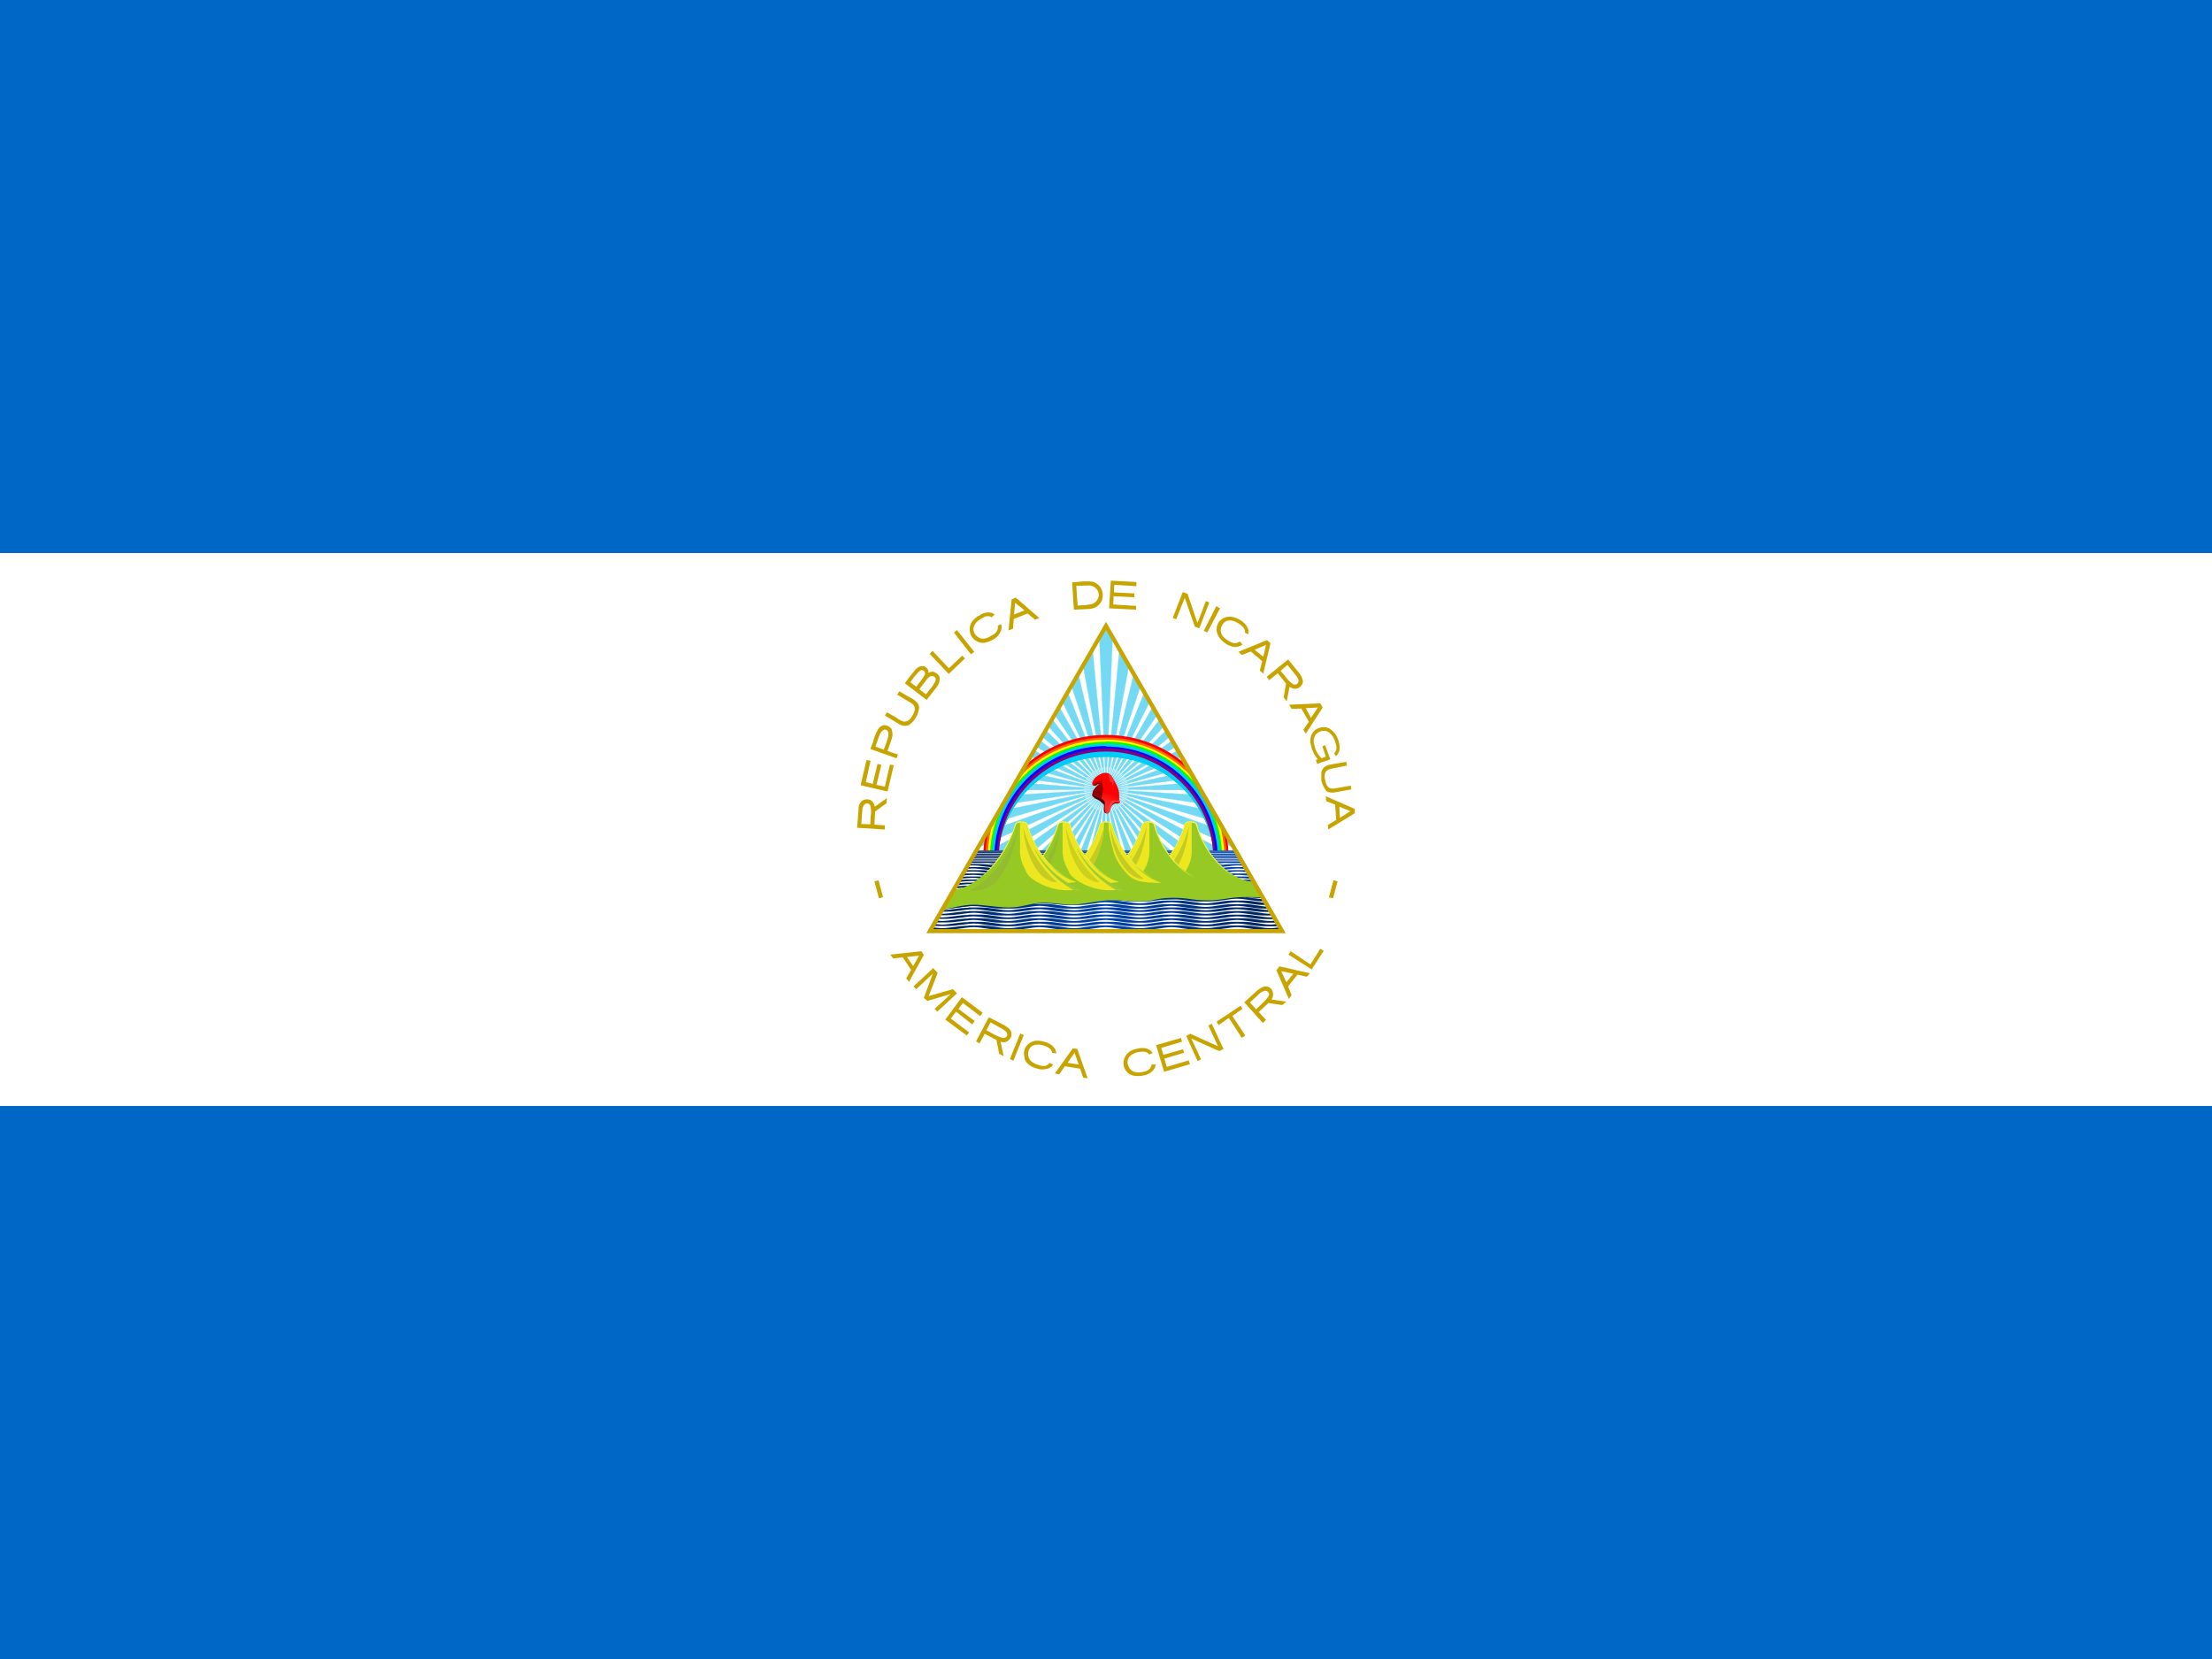
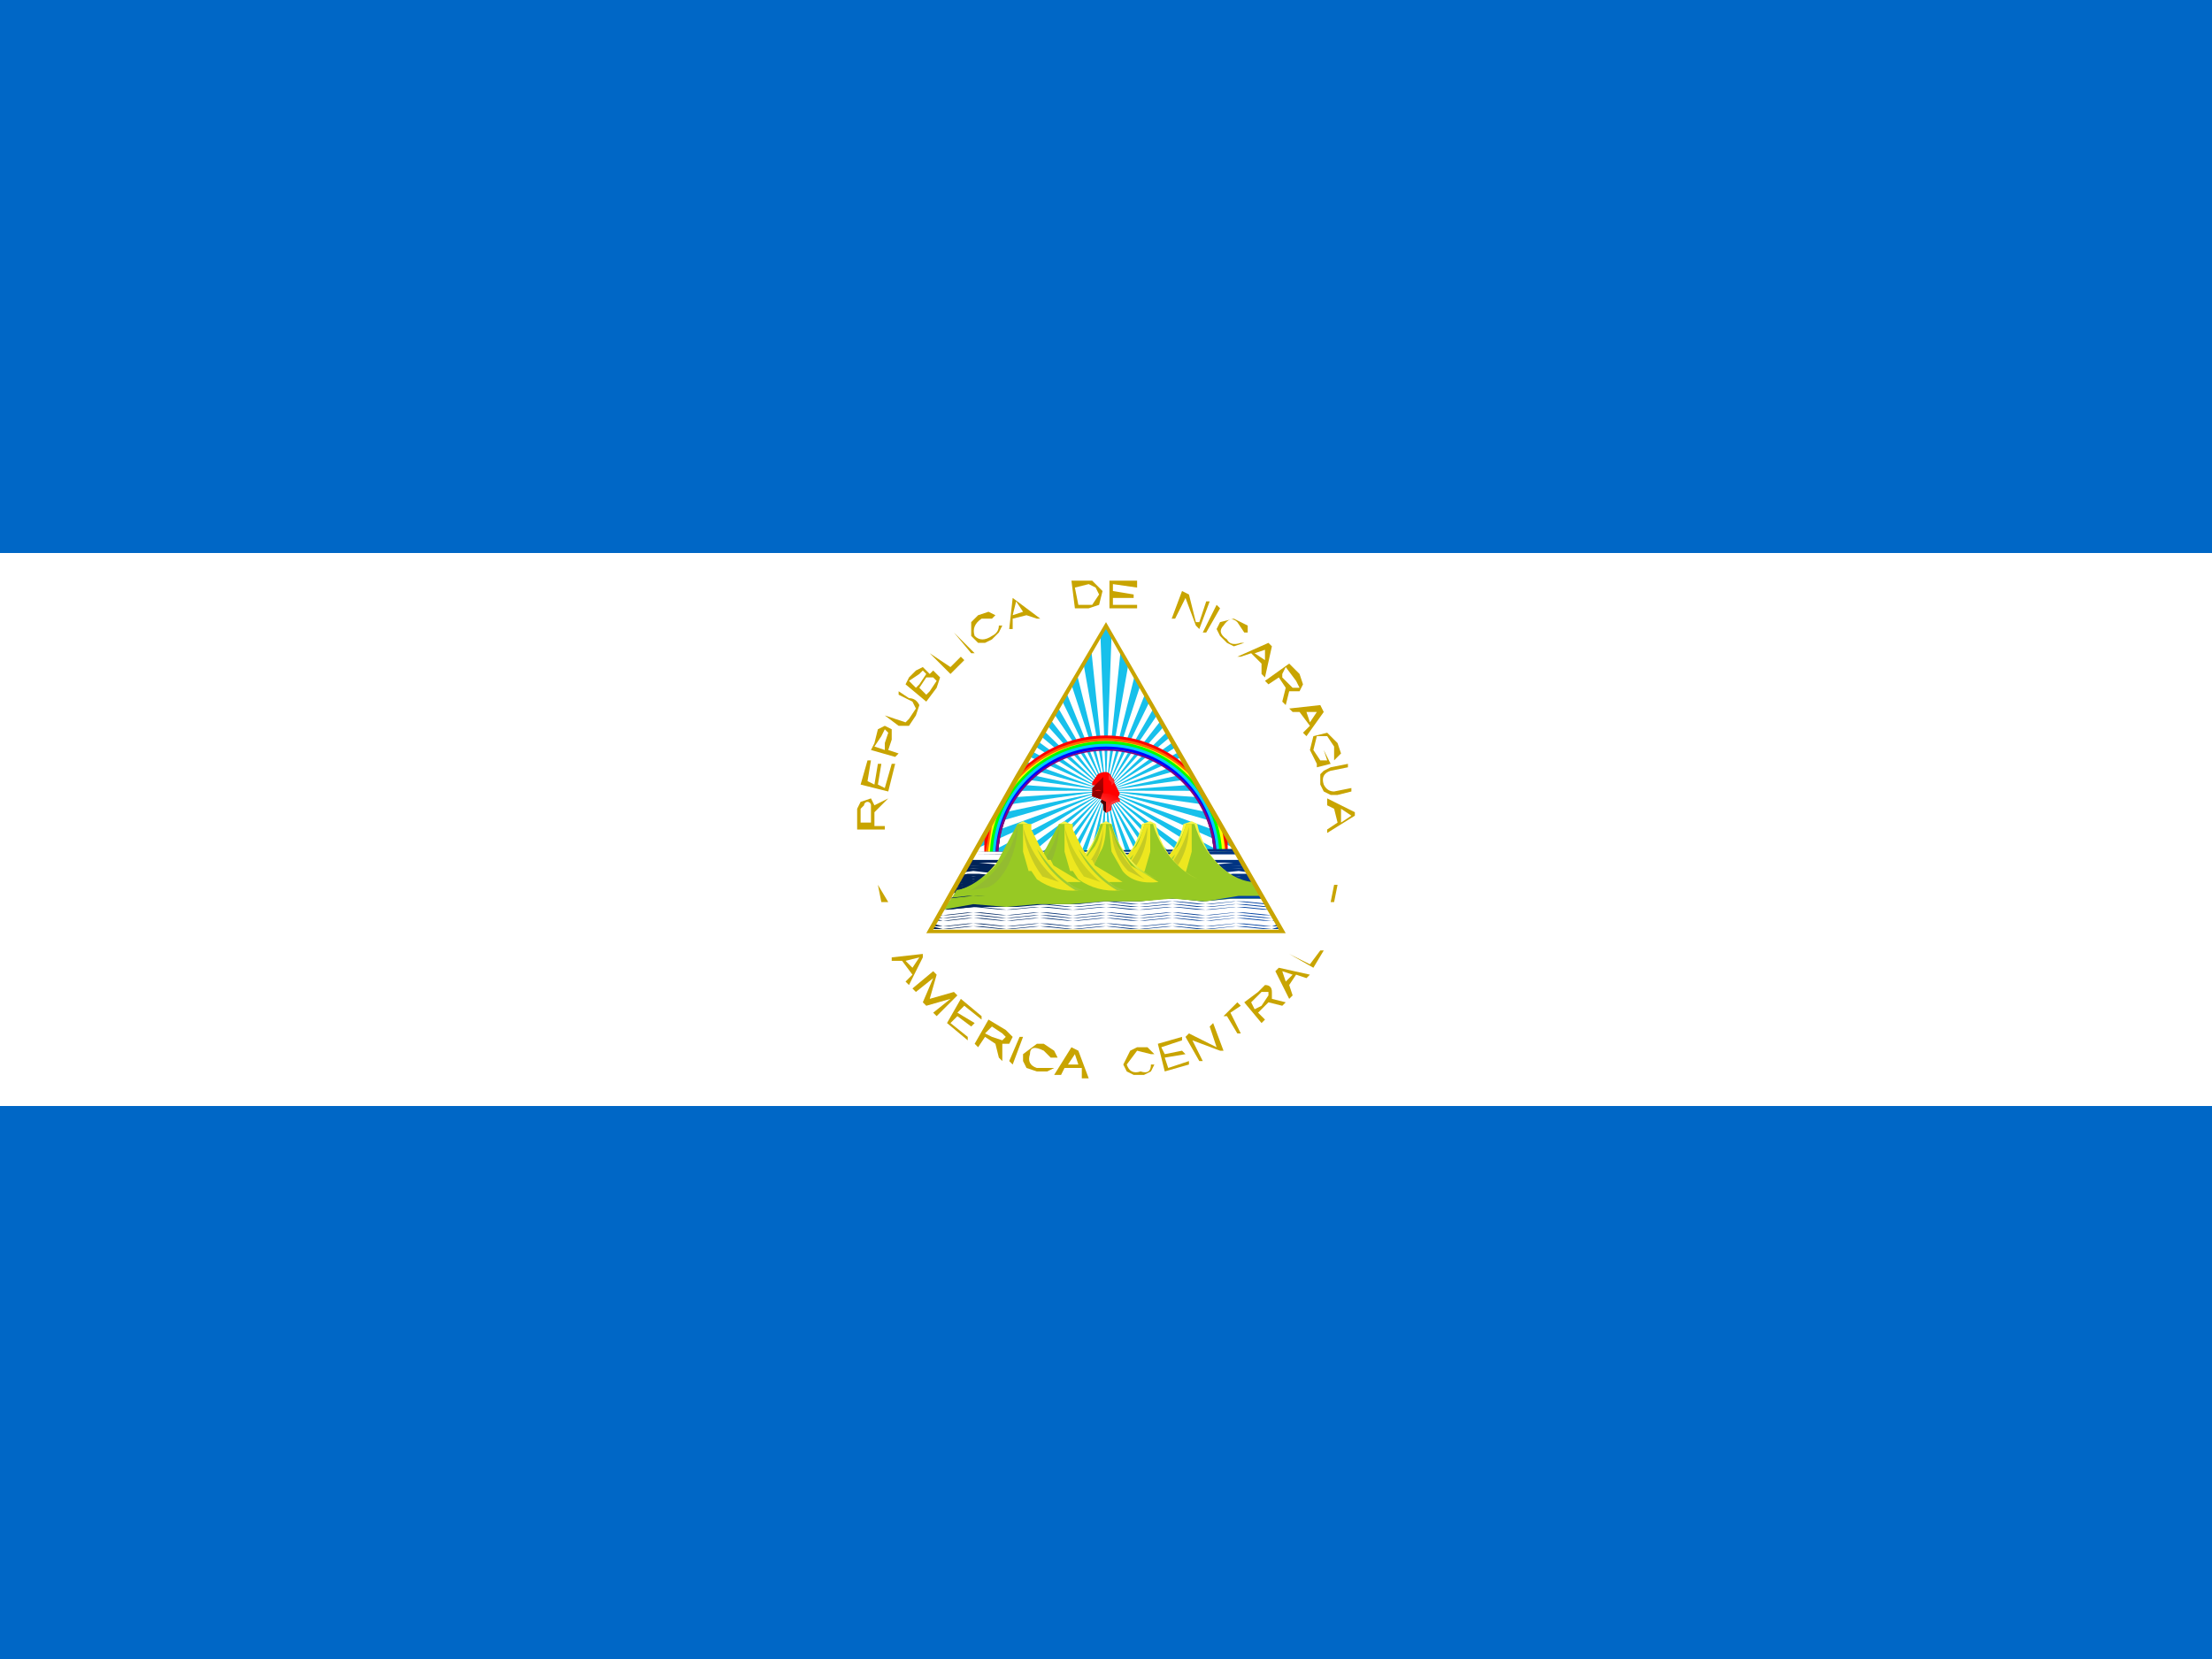
- <svg xmlns="http://www.w3.org/2000/svg" xmlns:xlink="http://www.w3.org/1999/xlink" id="flag-icons-ni" viewBox="0 0 640 480">
+ <svg xmlns="http://www.w3.org/2000/svg" xmlns:xlink="http://www.w3.org/1999/xlink" viewBox="0 0 640 480">
  <defs>
-     <linearGradient id="ni-f" x1="498.7" x2="500.6" y1="289.1" y2="283.4" gradientUnits="userSpaceOnUse">
+     <linearGradient id="f" x1="499" x2="501" y1="289" y2="283" gradientUnits="userSpaceOnUse">
      <stop offset="0" stop-color="#510000" />
-       <stop offset=".3" stop-color="#8a0000" />
+       <stop offset="0" stop-color="#8a0000" />
      <stop offset="1" stop-color="#a00" />
    </linearGradient>
-     <linearGradient id="ni-g" x1="501.4" x2="502.9" y1="291.4" y2="287.4" gradientUnits="userSpaceOnUse">
+     <linearGradient id="g" x1="501" x2="503" y1="291" y2="287" gradientUnits="userSpaceOnUse">
      <stop offset="0" stop-color="#ff2a2a" />
      <stop offset="1" stop-color="red" />
    </linearGradient>
-     <linearGradient id="ni-b" x1="484.8" x2="484.8" y1="311.7" y2="317.6" gradientUnits="userSpaceOnUse">
-       <stop offset="0" stop-color="#F5F549" />
-       <stop offset="1" stop-color="#97C924" />
+     <linearGradient id="b" x1="485" x2="485" y1="312" y2="318" gradientUnits="userSpaceOnUse">
+       <stop offset="0" stop-color="#f5f549" />
+       <stop offset="1" stop-color="#97c924" />
    </linearGradient>
-     <linearGradient id="ni-a">
+     <linearGradient id="a">
      <stop offset="0" stop-color="#025" />
-       <stop offset=".5" stop-color="#04a" />
+       <stop offset="1" stop-color="#04a" />
      <stop offset="1" stop-color="#025" />
    </linearGradient>
-     <linearGradient xlink:href="#ni-a" id="ni-h" x1="444.5" x2="634.4" y1="317.5" y2="317.5" gradientUnits="userSpaceOnUse" />
-     <linearGradient xlink:href="#ni-b" id="ni-v" x1="484.8" x2="484.8" y1="311.7" y2="317.6" gradientUnits="userSpaceOnUse" />
-     <linearGradient xlink:href="#ni-a" id="ni-o" x1="444.5" x2="634.4" y1="317.5" y2="317.5" gradientUnits="userSpaceOnUse" />
-     <linearGradient xlink:href="#ni-a" id="ni-p" x1="444.5" x2="634.4" y1="317.5" y2="317.5" gradientUnits="userSpaceOnUse" />
-     <linearGradient xlink:href="#ni-a" id="ni-q" x1="444.5" x2="634.4" y1="317.5" y2="317.5" gradientUnits="userSpaceOnUse" />
-     <linearGradient xlink:href="#ni-a" id="ni-r" x1="444.5" x2="634.4" y1="317.5" y2="317.5" gradientUnits="userSpaceOnUse" />
-     <linearGradient xlink:href="#ni-b" id="ni-u" x1="484.8" x2="484.8" y1="311.7" y2="317.6" gradientUnits="userSpaceOnUse" />
-     <linearGradient xlink:href="#ni-a" id="ni-x" x1="98.9" x2="125" y1="1440.2" y2="1440.2" gradientTransform="scale(4.45715 .22436)" gradientUnits="userSpaceOnUse" />
-     <linearGradient xlink:href="#ni-a" id="ni-j" x1="444.5" x2="634.4" y1="317.5" y2="317.5" gradientUnits="userSpaceOnUse" />
-     <linearGradient xlink:href="#ni-a" id="ni-l" x1="444.5" x2="634.4" y1="317.5" y2="317.5" gradientUnits="userSpaceOnUse" />
-     <linearGradient xlink:href="#ni-a" id="ni-m" x1="444.5" x2="634.4" y1="317.5" y2="317.5" gradientUnits="userSpaceOnUse" />
-     <linearGradient xlink:href="#ni-a" id="ni-i" x1="444.5" x2="634.4" y1="317.5" y2="317.5" gradientUnits="userSpaceOnUse" />
-     <linearGradient xlink:href="#ni-b" id="ni-s" x1="484.8" x2="484.8" y1="311.7" y2="317.6" gradientUnits="userSpaceOnUse" />
-     <linearGradient xlink:href="#ni-a" id="ni-y" x1="47.9" x2="61.7" y1="3054.2" y2="3054.2" gradientTransform="scale(9.12405 .1096)" gradientUnits="userSpaceOnUse" />
-     <clipPath id="ni-c">
-       <path d="m500 226.4-63.7 110.3h127.4z" />
+     <linearGradient xlink:href="#a" id="h" x1="445" x2="634" y1="318" y2="318" gradientUnits="userSpaceOnUse" />
+     <linearGradient xlink:href="#b" id="v" x1="485" x2="485" y1="312" y2="318" gradientUnits="userSpaceOnUse" />
+     <linearGradient xlink:href="#a" id="o" x1="445" x2="634" y1="318" y2="318" gradientUnits="userSpaceOnUse" />
+     <linearGradient xlink:href="#a" id="p" x1="445" x2="634" y1="318" y2="318" gradientUnits="userSpaceOnUse" />
+     <linearGradient xlink:href="#a" id="q" x1="445" x2="634" y1="318" y2="318" gradientUnits="userSpaceOnUse" />
+     <linearGradient xlink:href="#a" id="r" x1="445" x2="634" y1="318" y2="318" gradientUnits="userSpaceOnUse" />
+     <linearGradient xlink:href="#b" id="u" x1="485" x2="485" y1="312" y2="318" gradientUnits="userSpaceOnUse" />
+     <linearGradient xlink:href="#a" id="x" x1="99" x2="125" y1="1440" y2="1440" gradientTransform="scale(4.45715 .22436)" gradientUnits="userSpaceOnUse" />
+     <linearGradient xlink:href="#a" id="j" x1="445" x2="634" y1="318" y2="318" gradientUnits="userSpaceOnUse" />
+     <linearGradient xlink:href="#a" id="l" x1="445" x2="634" y1="318" y2="318" gradientUnits="userSpaceOnUse" />
+     <linearGradient xlink:href="#a" id="m" x1="445" x2="634" y1="318" y2="318" gradientUnits="userSpaceOnUse" />
+     <linearGradient xlink:href="#a" id="i" x1="445" x2="634" y1="318" y2="318" gradientUnits="userSpaceOnUse" />
+     <linearGradient xlink:href="#b" id="s" x1="485" x2="485" y1="312" y2="318" gradientUnits="userSpaceOnUse" />
+     <linearGradient xlink:href="#a" id="y" x1="48" x2="62" y1="3054" y2="3054" gradientTransform="scale(9.12405 .1096)" gradientUnits="userSpaceOnUse" />
+     <clipPath id="c">
+       <path d="m500 226-64 111h128z" />
    </clipPath>
  </defs>
  <path fill="#0067c6" d="M0 0h640v480H0z" />
  <path fill="#fff" d="M0 160h640v160H0z" />
-   <path fill="#c8a400" d="m248 239.5 8 .5v-1.2l-3-.2.2-3.8 3.3-2.4.1-1.5-3.5 2.5q-.2-1.4-1.4-2-1.2-.4-2.3.3-1.1 1-1 2.5zm1.2-1.1.3-4q0-1 .8-1.8a1 1 0 0 1 1.5.5q.4 1.5.1 3.2l-.1 2.2zm-.2-11.2 7.8 1.8 1.8-7.6-1.1-.2-1.5 6.4-2.4-.5 1.4-5.8-1.1-.3-1.4 5.8-2-.5 1.4-6.2-1.2-.2zm2.8-10.5 7.6 2.7.4-1.1-3-1 1.2-3.5q.5-1.5-.1-3a3 3 0 0 0-2-1q-1.4.2-2 1.5-.9 1.6-1.3 3.4zm1.5-.7 1.2-3.4q.4-1 1.3-1.5a1 1 0 0 1 1.2.9c.2 1-.3 2-.6 3l-.7 1.9zm2.7-9 4.3 2.6q1.3.7 2.7.2a7 7 0 0 0 2.4-3c.4-1 .8-2.2.2-3.2q-1-1.3-2.7-2l-2.7-1.6-.6 1 4 2.4q1.1.6 1.1 1.9a6 6 0 0 1-1.2 2.5q-.7 1-2 1-1.2-.4-2.2-1.2l-2.7-1.5-.6 1zm5.8-9.3 6.3 4.8 3-3.8q1-1.4.7-3a3 3 0 0 0-2-1.4q-.8.1-1.2.4c.2-.9-.5-1.7-1.2-1.9-1-.3-2 .3-2.6 1l-2 2.5zm1.6-.3q1-1.5 2.2-2.8c.4-.4 1-1 1.5-.6.5.2.7.9.4 1.3q-.6 1.2-1.6 2.3l-.8 1.1zm2.6 2 2.3-3c.4-.4 1-1 1.6-.8q1 .3.8 1.3-.6 1.4-1.8 2.7l-1 1.3zm3-10.2 5.5 5.8 4.7-4.5-.8-.8-3.8 3.6h-.1l-4.7-5zm7-6.2 4.9 6.3 1-.7-5-6.3zm7.2-4.9a7 7 0 0 0-2 1.8 4 4 0 0 0-.1 4.2 4 4 0 0 0 1.6 1.5 4 4 0 0 0 2 .4 7 7 0 0 0 2.7-1 5 5 0 0 0 2-2q.6-1.2.3-2.4l-1 .4c.2 1.6-.8 2.4-2 3q-2.8 1.8-4.6-.5c-1.1-1.9 0-3.4 1.6-4.4 1.1-.7 2.2-1.2 3.2-.5l.9-.8a3 3 0 0 0-2-.6q-1.3 0-2.6 1zm9.5-4.7-.9 9 1.3-.5.2-2.8 4-1.6 2.2 1.8 1.2-.5-6.8-5.9zm1 1 2.7 2.2-3 1.2zm16.5-6 .5 8 4.3-.2q2-.1 3.1-1.4c1-1 1.2-2.7.7-4.1a4 4 0 0 0-2.7-2.4q-1.8-.2-3.6 0l-2.3.2zm1.2 1.1 3.5-.1a3 3 0 0 1 1.8.5q1.3 1 1.2 2.5a3 3 0 0 1-2 2.4l-1.9.3-2.2.1zm10-1.5-.5 8 7.8.4v-1.1l-6.6-.4.1-2.4 6 .3v-1.1l-5.9-.3.1-2.2 6.4.4v-1.2zm20.8 3.3-2.9 7.5 1 .4 2.4-6v-.2l.2.3 2.8 8 1.3.5 2.9-7.5-1-.4-2.3 6-.1.2-.2-.3-2.7-8zM353 176l-3.7 7-1-.5 3.6-7.1zm6 3.5a7 7 0 0 0-2.4-1 4 4 0 0 0-4 1.5 4 4 0 0 0-.6 2.1q0 1 .6 2.1.6 1 2 2a6 6 0 0 0 2.7 1 4 4 0 0 0 2.2-.7l-.8-.9c-1.4 1-2.5.3-3.6-.4q-2.9-1.9-1.4-4.5c1.2-1.8 3.1-1.3 4.7-.3 1 .7 2 1.5 1.8 2.7l1 .4a3 3 0 0 0-.3-2q-.6-1.2-1.9-2m7.6 5.7-8.3 3.4 1 .9 2.6-1 3.3 2.8-.7 2.7 1 .9 2.1-8.8zm-.3 1.4-.8 3.4-2.5-2zm6.4 4.2-6.2 5 .7 1 2.5-2 2.4 3-.7 4 .9 1.1.8-4.2q1.2.9 2.5.4 1.2-.6 1.4-1.8-.2-1.6-1.3-2.8zm-.2 1.6 2.6 3.2c.4.6.9 1.4.4 2-.3.6-1.1.6-1.6.2q-1.4-1.1-2.4-2.6l-1-1.1zm9.5 11.1-9 .4.7 1.2 2.8-.1 2.2 3.8-1.6 2.3.7 1.2 4.9-7.6zm-.7 1.2-2 3-1.5-2.8zm5.9 9.4q-.7-2.2-2.7-3.4a4 4 0 0 0-4.5 1q-1.3 1.7-.7 3.9.5 2.4 2 4.1l-.6.2.4 1.1 3.8-1.3-1.5-4.1-.8.3 1 3-1.2.5a7 7 0 0 1-2.1-3.8q-.6-1.8.5-3.2c1-1 2.6-1.3 3.7-.5s1.7 2.1 2 3.4q.5 1.5-.4 2.6-.2.1.1.4l.3.5a3 3 0 0 0 1.1-2.2 7 7 0 0 0-.4-2.5m2.3 6.3-4.5.8a4 4 0 0 0-1.9.8 3 3 0 0 0-.8 1.5v2.4q.4 1.4 1 2.3.5 1 1.2 1a4 4 0 0 0 2 0l4.5-.8-.2-1.1-4.4.8c-2 .4-2.6-.6-3-2.4s0-3 1.9-3.3l4.4-.9zm2.4 13.6-8.3-3.6.1 1.4 2.6 1 .3 4.4-2.4 1.5.1 1.3 7.7-4.7zm-1.2.7-3 1.9-.2-3.2zm-136.5 20-1.2.3 1.3 4.9 1.2-.3zm131.6 0 1.2.3-1.3 4.9-1.2-.3zm-119.2 20.5-9 1 .8 1.1 2.8-.3 2.4 3.6-1.4 2.5.8 1 4.3-7.8zm-.7 1.3-1.7 3-1.8-2.6zm4.1 3.6-5.7 5.3.8.8 4.8-4.5-2.6 7 1 .9 6.8-2-4.7 4.3.8.8 5.7-5.3-1.2-1.2-7 2 2.6-6.7zm8.3 8.4-4.8 6.5 6.2 4.6.7-.9-5.3-4 1.5-2 4.7 3.7.7-1-4.7-3.5 1.3-1.7 5 3.8.7-1zm7.8 5.8-3.7 7 1 .6 1.5-2.8 3.4 1.8.8 4 1.3.7-.9-4.2q1.5.5 2.5-.6.9-.9.6-2.1c-.2-1-1.3-1.6-2.1-2.1zm.5 1.5 3.6 2c.6.4 1.3.9 1.2 1.6 0 .7-.7 1-1.3.9q-1.7-.5-3.2-1.4l-1.5-.8zm8.6 3.2-3 7.4 1 .5 3-7.4zm7.2 2.5a7 7 0 0 0-2.6-.4 4 4 0 0 0-3.4 2.6 4 4 0 0 0 0 2.1q0 1.1 1 2a6 6 0 0 0 2.4 1.3 5 5 0 0 0 2.9.2 3 3 0 0 0 2-1.2l-1-.6c-1 1.3-2.3 1-3.6.5q-3.2-1-2.5-4c.7-2 2.7-2 4.4-1.5 1.2.4 2.3 1 2.4 2.1l1.2.2a3 3 0 0 0-.9-2 5 5 0 0 0-2.3-1.3m8 1.8-5.2 7.3 1.3.2 1.6-2.3 4.4.7.9 2.6 1.3.2-3-8.5zm.5 1.3 1.2 3.4-3.2-.5zm18.3-1.2q-1.4.2-2.4.9a4 4 0 0 0-1.7 3.9q.1 1 1 2 .6.7 1.8 1 1.1.3 2.8 0t2.6-1.2a3 3 0 0 0 1.1-2h-1.2c-.3 1.6-1.5 2-2.8 2.2q-3.3.6-4.1-2.3c-.4-2.1 1.3-3.1 3-3.5 1.3-.2 2.5-.3 3.2.7l1-.4a3 3 0 0 0-1.6-1.3 5 5 0 0 0-2.7 0m5.3-1 2.3 7.7 7.5-2.2-.4-1.1-6.3 1.9-.7-2.4 5.7-1.7-.3-1-5.7 1.6-.6-2 6-1.8-.3-1.1zm8.7-2.7 3.3 7.3 1-.5-2.8-6 7.8 3.5h.5l1-.5-3.4-7.3-1 .5 2.8 6-8-3.6zm8.8-4.1.6 1 2.8-2h.2l3.7 5.7 1-.7-3.7-5.6v-.1l2.9-2-.6-.9zm8-5.6 5.4 6 .9-.9-2.1-2.3 2.8-2.6 4 .6 1.2-1-4.3-.6q.8-1.2.2-2.6-.6-1.2-1.9-1.2c-1 0-2 .8-2.7 1.4zm1.6.1 3-2.8c.6-.4 1.4-.9 2-.5q1 .7.3 1.6-1 1.4-2.4 2.6l-1.1 1-1.8-2zm7.7-9.4 3.6 8.3.8-1-1-2.6 2.7-3.4 2.7.6.9-1-8.8-2zm1.4.3 3.5.7-2 2.5zm2.1-4.8 6.7 4.3 3.5-5.4-1-.6-2.7 4.3-.1.2h-.1l-5.7-3.8z" />
-   <g clip-path="url(#ni-c)" transform="translate(-80)scale(.8)">
-     <path fill="#fff" d="m500 226.4-31.5 54.5-15.4 26.7h93.8l-14.7-25.4z" />
-     <g id="ni-e">
-       <g id="ni-d">
-         <path fill="#17c0eb" stroke="#17c0eb" stroke-width=".1" d="m500 226.4-2.4 4 2.4 55 2.4-55z" opacity=".6" />
-         <path fill="#fff" d="M500 277.5h-.1l.1 3 .1-3z" />
+   <path fill="#c8a400" d="M248 240h8v-1h-3v-4l3-3 1-1-4 2-1-2-3 1-1 2zm1-2v-4l1-1a1 1 0 0 1 2 0v5zm0-11 8 2 2-8h-1l-2 7-2-1 1-6h-1l-1 6-2-1 1-6h-1zm3-10 7 2 1-1-3-1 1-3v-3l-2-1-2 1-1 4zm1-1 2-3 1-2 1 1-1 3v2zm3-9 4 3h3l2-3 1-3q-1-2-3-2l-3-2v1l4 2 1 2-2 3-1 1-3-1zm6-9 6 5 3-4 1-3-2-2-1 1-2-2-2 1-2 2zm1-1 3-2 1-1 1 1-2 3-1 1zm3 2 2-3h2l1 1-2 3-1 1zm3-10 6 6 4-4-1-1-3 3zm7-6 5 6h1zm7-5-2 2v4l2 2h2l2-1 2-2 1-2h-1q0 2-2 3-3 2-5 0-1-3 2-5h3l1-1-2-1zm10-5-1 9h1v-3l4-1 3 1h1zm1 1 2 3-3 1zm16-6 1 8h4l3-1 1-4-3-3h-3zm1 2 4-1 2 1 1 2-2 3h-4zm10-2v8h8v-1h-7v-2h6v-1l-6-1v-2l7 1v-2zm21 3-3 8h1l3-6 3 8 1 1 3-8h-1l-2 6h-1l-2-8zm11 5-4 7h-1l4-8zm6 4-2-1-4 1-1 2 1 2 2 2 2 1 3-1h-1q-3 1-4-1-3-2-1-4 2-3 4-1l2 3h1v-2zm8 6-9 4h1l3-1 3 3v3l1 1 2-9zm-1 2v3l-3-2zm7 4-7 5 1 1 3-2 2 3-1 4 1 1 1-4h3l1-2-1-3zm-1 1 3 4 1 2h-2l-3-3v-1zm10 11-9 1 1 1h2l3 4-2 2 1 1 5-7zm-1 2-2 3-1-3zm6 9-3-3-4 1-1 4 2 4v1l4-1-2-4 1 3h-2l-2-3 1-4h3l2 3v4l2-2zm3 6-5 1-2 1-1 1v3l1 2 2 1h2l4-1v-1l-5 1q-2 0-3-2-1-3 2-4l5-1zm2 14-8-4v2l2 1 1 4-3 2v1l8-5zm-1 1-3 2v-4zm-137 20 1 5h2zm132 0h1l-1 5h-1zm-119 20-9 1v1h3l3 4-2 2 1 1 4-8zm-1 1-2 3-2-2zm4 4-6 5 1 1 5-4-3 7 1 1 7-2-5 4 1 1 6-6-1-1-7 2 2-7zm8 8-4 7 6 5v-1l-5-4 2-2 4 3 1-1-5-3 2-2 5 4v-1zm8 6-4 7 1 1 2-3 3 2 1 4 1 1v-5h2l1-2-2-2zm1 2 3 2 1 1-1 1-3-1-2-1zm8 3-3 7 1 1 3-8zm7 2h-2l-4 3v2l1 2 3 1h3l2-1h-5q-3-1-2-4 0-3 4-1l2 2h2l-1-2zm8 1-5 8h2l1-2h5v3h2l-3-8zm1 2 1 3h-3zm18-2-2 1-2 4 1 2 2 1h3l2-1 1-2h-1q0 3-3 2-3 1-4-2l3-4 4 1h1l-2-2zm6-1 2 8 7-2v-1l-6 2-1-3 6-1-1-1-5 1-1-2 6-2v-1zm8-2 4 7h1l-3-6 8 3h1l-3-8-1 1 2 6-8-4zm9-4 2-2h1l3 5h1l-3-6 3-2-1-1zm8-6 5 6 1-1-2-2 3-3 4 1 1-1-4-1v-2q0-2-2-2l-2 2zm2 0 3-3h2v1l-2 3-2 1zm7-9 4 8 1-1-1-3 2-3 3 1 1-1-9-2zm2 0 3 1-2 2zm2-5 7 4 3-5h-1l-3 4z" />
+   <g clip-path="url(#c)" transform="translate(-80)scale(.8)">
+     <path fill="#fff" d="m500 226-31 55-16 27h94l-15-26z" />
+     <g id="e">
+       <g id="d">
+         <path fill="#17c0eb" stroke="#17c0eb" stroke-width="0" d="m500 226-2 4 2 55 2-55z" />
+         <path fill="#fff" d="M500 278v3z" />
      </g>
-       <use xlink:href="#ni-d" width="100%" height="100%" transform="rotate(72 500 285.5)" />
-       <use xlink:href="#ni-d" width="100%" height="100%" transform="rotate(144 500 285.5)" />
-       <use xlink:href="#ni-d" width="100%" height="100%" transform="rotate(-144 500 285.5)" />
-       <use xlink:href="#ni-d" width="100%" height="100%" transform="rotate(-72 500 285.5)" />
+       <use xlink:href="#d" width="100%" height="100%" transform="rotate(72 500 286)" />
+       <use xlink:href="#d" width="100%" height="100%" transform="rotate(144 500 286)" />
+       <use xlink:href="#d" width="100%" height="100%" transform="rotate(-144 500 286)" />
+       <use xlink:href="#d" width="100%" height="100%" transform="rotate(-72 500 286)" />
    </g>
-     <use xlink:href="#ni-e" width="100%" height="100%" transform="rotate(8 500 285.5)" />
-     <use xlink:href="#ni-e" width="100%" height="100%" transform="rotate(16 500 285.5)" />
-     <use xlink:href="#ni-e" width="100%" height="100%" transform="rotate(24 500 285.5)" />
-     <use xlink:href="#ni-e" width="100%" height="100%" transform="rotate(32 500 285.5)" />
-     <use xlink:href="#ni-e" width="100%" height="100%" transform="rotate(40 500 285.5)" />
-     <use xlink:href="#ni-e" width="100%" height="100%" transform="rotate(48 500 285.5)" />
-     <use xlink:href="#ni-e" width="100%" height="100%" transform="rotate(56 500 285.5)" />
-     <use xlink:href="#ni-e" width="100%" height="100%" transform="rotate(64 500 285.5)" />
-     <path fill="red" d="M500 265.8a44 44 0 0 0-29 10.8L456.4 302a45 45 0 0 0-.8 8.3h5a39.4 39.4 0 0 1 78.7 0h5a45 45 0 0 0-.7-8.3L529 276.6a44 44 0 0 0-29-10.8" />
-     <path fill="#f60" d="M500 266.7a44 44 0 0 0-30.3 12.2l-12 20.9a44 44 0 0 0-1.3 10.4h4.3a39.4 39.4 0 0 1 78.6 0h4.3a44 44 0 0 0-1.3-10.5l-12-20.8a44 44 0 0 0-30.3-12.2" />
-     <path fill="#ff0" d="M500 267.5a43 43 0 0 0-32 14.3l-8.7 15a43 43 0 0 0-2 13.5h3.3a39.4 39.4 0 0 1 78.7 0h3.5q0-7-2.1-13.4l-8.8-15.1a43 43 0 0 0-31.9-14.3" />
-     <path fill="#0f0" d="M500 268.3a42 42 0 0 0-34.9 18.6l-2.8 4.9a42 42 0 0 0-4.3 18.5h2.7a39.4 39.4 0 0 1 78.6 0h2.7a42 42 0 0 0-4.3-18.5l-2.8-5a42 42 0 0 0-34.9-18.6z" />
-     <path fill="#0cf" d="M500 269a41 41 0 0 0-41.2 41.3h1.9a39.4 39.4 0 0 1 78.6 0h1.9A41 41 0 0 0 500 269" />
-     <path fill="#00f" d="M500 269.8a40.4 40.4 0 0 0-40.4 40.4h1.4a39 39 0 1 1 78 0h1.4A40.4 40.4 0 0 0 500 270z" />
-     <path fill="purple" d="M500 270.7a39.6 39.6 0 0 0-39.6 40.3h.8v-.8a38.8 38.8 0 1 1 77.6.8h.8v-.8a39.6 39.6 0 0 0-39.6-39.6z" />
-     <path fill="#510000" d="M500.4 288.1c-.7 0-1.2-.5-1.8-.6a2 2 0 0 0-.7 2.1c.3.1.3.4.9.9s.5.7.4 2c0 .4.1 1.5.6 1.6q.9.1 1.1-1.2.2-1 .7-1.6c.3-1.9-.2-2.6-1.2-3.2" />
-     <path fill="red" d="M497.2 283.5c-.6 0-1.6 1-2 .5q-.4-.6 0-1.4a5 5 0 0 1 2.2-2.3q3.4-2 5 1c1.1 1.8 2.2 3.8 2.3 5.4 0 .5.3 1.4-.2 1.9-1.3 1.4-4.6-1.5-6.5-1-.6.1-1.4.6-2 .2-.4-.3 0-1 .3-1.3.6-.5 1.5-2.4 1.4-3.2 0-.4 0 .2-.5.2" />
-     <path fill="url(#ni-f)" d="M497 282.6c-1.2.4-1 1-1.6 1.5.2.1.8.3 1.4-.3q.3-.3.7-.3l-.7.7a5 5 0 0 0-1.4 1.8c-.3.8-.4 1.7-.3 1.8 0 0 .4.8 1.5 1.2 2 .8 2.4 2.5 4.5 2.5 1.6 0 1.4-1.1 2.7-.9 1 .2 1.7-.7.6-1.2a14 14 0 0 0-5.4 0c-.4-4 0-2.6-.1-4.4-.1-1.7-.7-1.8 0-3.3-.5 1-1.2.8-2 .8z" />
-     <path fill="#ff2a2a" d="m501 279.8-.1.6.3 1 .2 1q.1.4.7.6c.4.3 0 1 .3 1.1.2 0 .5-1 .5-1.2v-.7l-.5-.9-.2-.3-.8-.9-.3-.2-.2-.1z" />
-     <path fill="url(#ni-g)" d="m501.3 287.4-2-.7c-1.3-.4-2.6-1.2-3.5-.8q-.4.1-.4.9c0 .5-.5 1.3 0 1s2.4.8 3 1.1c.3.2 1 .6 1.1 1 .2.6 0 1.8 0 2.4s.2 1.8.7 2q1 .1 1.3-1.3.3-1.2.8-1.9.6-.9 1.3-.9c.6 0 1.4.5 1.4-.2 0-.4-.4-.8-.2-1.4.1-.5-.4-.4-.9-.6z" />
-     <path fill="#910000" d="M498.4 288.9c-.4-.2-2.3-1.5-3-1q-.4 0-.4-.3l.2-.9q0-.6.5-1c.7-.6 2.3.5 3.1.8z" />
-     <path fill="#ff3a3a" d="M501.8 291.4c.9-1.6 1.5-1.4 2.6-1.4q.6 0 .4-.7c-.3.6-1.7 0-2.5.3-1.5.7-1.2 3.7-2 4 .8.7 1.1-1.7 1.5-2.2" />
-     <g fill="url(#ni-h)">
-       <path fill="#fff" d="m453.1 307.6-10 17.3H557l-10-17.2h-93.8z" />
-       <g id="ni-n" fill="url(#ni-i)">
-         <path id="ni-k" fill="url(#ni-j)" d="m449.7 321.4-4.7.3-.5.9q3.5-.6 7.2-.7c3.2 0 6.2.8 9.7.8h4.6c3.5 0 6.4-.8 9.7-.8s6.3.8 9.8.8h4.6c3.5 0 6.4-.8 9.7-.8s6.3.8 9.8.8h4.5c3.5 0 6.5-.8 9.8-.8s6.3.8 9.8.8h4.5c3.5 0 6.5-.8 9.8-.8q3.8.2 7.5.7l-.5-1-4.4-.2h-4.5c-3.5 0-6.5.7-9.8.8-3.3 0-6.3-.8-9.8-.8H522c-3.5 0-6.5.7-9.8.8-3.3 0-6.3-.8-9.8-.8H498c-3.5 0-6.5.7-9.8.8-3.3 0-6.3-.8-9.8-.8h-4.5c-3.5 0-6.5.7-9.8.8-3.3 0-6.2-.8-9.7-.8z" />
-         <use xlink:href="#ni-k" width="100%" height="100%" y="-1.1" fill="url(#ni-l)" />
-         <use xlink:href="#ni-k" width="100%" height="100%" y="-2.2" fill="url(#ni-m)" />
+     <use xlink:href="#e" width="100%" height="100%" transform="rotate(8 500 286)" />
+     <use xlink:href="#e" width="100%" height="100%" transform="rotate(16 500 286)" />
+     <use xlink:href="#e" width="100%" height="100%" transform="rotate(24 500 286)" />
+     <use xlink:href="#e" width="100%" height="100%" transform="rotate(32 500 286)" />
+     <use xlink:href="#e" width="100%" height="100%" transform="rotate(40 500 286)" />
+     <use xlink:href="#e" width="100%" height="100%" transform="rotate(48 500 286)" />
+     <use xlink:href="#e" width="100%" height="100%" transform="rotate(56 500 286)" />
+     <use xlink:href="#e" width="100%" height="100%" transform="rotate(64 500 286)" />
+     <path fill="red" d="M500 266a44 44 0 0 0-29 11l-15 25v8h5a39 39 0 0 1 78 0h5v-8l-15-25a44 44 0 0 0-29-11" />
+     <path fill="#f60" d="M500 267a44 44 0 0 0-30 12l-12 21-2 10h5a39 39 0 0 1 78 0h5l-2-10-12-21a44 44 0 0 0-30-12" />
+     <path fill="#ff0" d="M500 268a43 43 0 0 0-32 14l-9 15-2 13h4a39 39 0 0 1 78 0h4q0-7-2-13l-9-15a43 43 0 0 0-32-14" />
+     <path fill="#0f0" d="M500 268a42 42 0 0 0-35 19l-3 5a42 42 0 0 0-4 18h3a39 39 0 0 1 78 0h3a42 42 0 0 0-4-18l-3-5a42 42 0 0 0-35-19" />
+     <path fill="#0cf" d="M500 269a41 41 0 0 0-41 41h2a39 39 0 0 1 78 0h2a41 41 0 0 0-41-41" />
+     <path fill="#00f" d="M500 270a40 40 0 0 0-40 40h1a39 39 0 1 1 78 0h1a40 40 0 0 0-40-40" />
+     <path fill="purple" d="M500 271a40 40 0 0 0-40 40h1v-1a39 39 0 1 1 78 1h1v-1a40 40 0 0 0-40-39" />
+     <path fill="#510000" d="M500 288h-1l-1 2 1 1v2l1 1 1-1 1-2q0-2-2-3" />
+     <path fill="red" d="M497 284h-2v-1l2-3q4-2 5 1l3 6-1 2c-1 1-4-2-6-1h-2v-2z" />
+     <path fill="url(#f)" d="m497 283-2 1zl-2 2v2l2 1 4 3 3-1v-2h-5v-7z" />
+     <path fill="#ff2a2a" d="M501 280v2l1 1v1l1-1v-1l-1-1z" />
+     <path fill="url(#g)" d="M501 287h-2q-1-2-3-1l-1 1v1l3 1 2 1v4l2-1v-2l2-1h1v-1l-1-1z" />
+     <path fill="#910000" d="m498 289-3-1v-1l1-1h3z" />
+     <path fill="#ff3a3a" d="m502 291 2-1 1-1-3 1-2 4z" />
+     <g fill="url(#h)">
+       <path fill="#fff" d="m453 308-10 17h114l-10-17z" />
+       <g id="n" fill="url(#i)">
+         <path id="k" fill="url(#j)" d="m450 321-5 1v1l7-1 9 1h5l10-1 9 1h5l10-1 10 1h4l10-1 10 1h4l10-1 7 1v-1l-4-1h-5l-10 1-10-1h-4l-10 1-10-1h-4l-10 1-10-1h-4l-10 1-10-1z" />
+         <use xlink:href="#k" width="100%" height="100%" y="-1" fill="url(#l)" />
+         <use xlink:href="#k" width="100%" height="100%" y="-2" fill="url(#m)" />
      </g>
-       <use xlink:href="#ni-n" width="100%" height="100%" y="-3.3" fill="url(#ni-o)" />
-       <use xlink:href="#ni-n" width="100%" height="100%" y="-6.7" fill="url(#ni-p)" />
-       <path fill="url(#ni-q)" d="M453.2 307.5v.2h93.7l-.1-.2zm-.2.3-.1.3H547l-.1-.3h-94zm-.2.4-.2.3h94.8l-.2-.3zm-.3.5-.3.5h95.6l-.3-.5zm-.4.7-.3.5h96.4l-.3-.5zm-.4.7-.2.4h97l-.2-.4zm-.4.7-.2.4H549l-.3-.4zm-.4.7-.3.6h98.8l-.3-.6H451z" />
-       <path fill="url(#ni-r)" d="M457.4 312.3c3.4.7 3.7 0 3.7 0zm81.5 0s.3.7 3.7 0z" />
+       <use xlink:href="#n" width="100%" height="100%" y="-3" fill="url(#o)" />
+       <use xlink:href="#n" width="100%" height="100%" y="-7" fill="url(#p)" />
+       <path fill="url(#q)" d="M453 308h94v-1zm0 0h94zm0 0h94zm0 1h96-1zm-1 0h96v-1zm0 1h97-1zm-1 1h98zm0 0v1h98v-1z" />
+       <path fill="url(#r)" d="M457 312h4zm82 0h4z" />
    </g>
    <g fill="#ccd11e">
-       <g id="ni-t">
-         <path fill="url(#ni-s)" d="M530.6 297c-1.7 0-2.2.9-2.2.9-2.7 10.6-11.8 21.3-22.6 21.3h-8V330h61.4l-6.2-11c-9.7-1.4-17.6-11.3-20.1-21.1 0 0-.6-.9-2.3-.9" />
-         <path fill="#97c924" d="M530.6 297.5q-1.1 0-1.5.3l-.3.3a34 34 0 0 1-8.4 14.7c-4 4.1-9 6.9-14.6 6.9h-7.7v9.9H559l-5.7-10q-7.2-1.2-12.4-6.8a34 34 0 0 1-8.4-14.7l-.3-.3a3 3 0 0 0-1.6-.3" />
-         <path fill="#ede71f" d="M530.6 297.5h.4v10.8a13 13 0 0 1-2 6.4c-.5 1.6-1 1-2.3 2.9a25 25 0 0 1-5.2 1.2c-2.5.4-8 .8-10.9.1a23 23 0 0 0 9.8-6l2.1-2.5a34 34 0 0 0 3-4.4l1-2 1.3-2.9 1-3 .3-.3.6-.2z" />
-         <path fill="#c6cb24" d="M530 298.9c-.5 6-2.3 13.2-6.7 17.8-1.6 1.3-3.7 2.6-5.6 2.3 6.7-5.5 10.8-14 12.2-20.1z" />
-         <path fill="#9ecb34" d="M524.5 309.3c-1 2.7-4.8 6.7-8.8 10h-2.9c2.5-.2 8.3-5 11.7-10" />
+       <g id="t">
+         <path fill="url(#s)" d="m531 297-3 1c-2 10-11 21-22 21h-8v11h61l-6-11c-10-1-18-11-20-21z" />
+         <path fill="#97c924" d="M531 298h-2a34 34 0 0 1-9 15q-6 7-14 7h-8v10h61l-6-10q-7-2-12-7a34 34 0 0 1-9-15z" />
+         <path fill="#ede71f" d="M531 298v10l-2 7-2 3-5 1h-11l9-6 2-3 4-4 1-2 1-3 1-3h1z" />
+         <path fill="#c6cb24" d="M530 299q0 10-7 18l-5 2q9-9 12-20" />
+         <path fill="#9ecb34" d="M525 309q-2 5-9 10h-3q4-1 12-10" />
      </g>
-       <use xlink:href="#ni-t" width="100%" height="100%" x="-15.3" />
+       <use xlink:href="#t" width="100%" height="100%" x="-15" />
      <g fill="#c6cb24">
-         <path fill="url(#ni-u)" d="M502.2 298c2.8 10.5 11.8 21.2 22.6 21.2h8.1V330h-65.8v-10.8h8c10.8 0 19.9-10.7 22.6-21.3 0 0 .6-.8 2.3-.8s2.2.8 2.2.8z" />
-         <path fill="#97c924" d="M500 297.5q1.1 0 1.5.3l.3.3a34 34 0 0 0 8.4 14.7c4 4.1 9 6.9 14.6 6.9h7.7v9.9h-65v-10h7.7c5.5 0 10.6-2.7 14.6-6.8a34 34 0 0 0 8.3-14.7l.3-.3a3 3 0 0 1 1.6-.3" />
-         <path fill="#ede71f" d="M499.3 297.5h-.3l-.6.3-.3.3-1 3-1.2 3-1 1.9a34 34 0 0 1-3 4.4l-2.1 2.4a23 23 0 0 1-9.8 6.1c2.8.7 4 0 6.5-.4q3.1-.4 6-1.2c1.5-2 1-1.3 1.5-2.9 1.2-2.2 3-4.2 3.4-6.7 1.6-3 1.9-8.6 1.9-10.2" />
-         <path d="M499.3 298.9c-.4 6-2.3 13.2-6.7 17.8-1.6 1.3-3.6 2.6-5.6 2.3 6.8-5.5 10.9-14 12.3-20.1" />
-         <path fill="#9ecb34" d="M493.8 309.3a31 31 0 0 1-8.8 10h-2.8c2.5-.2 8.2-5 11.6-10" />
-         <path fill="#ede71f" d="m501 297.6.5.2.4.3 1 3 1.2 3 1 1.9a34 34 0 0 0 3 4.4l2.1 2.4a24 24 0 0 0 9.8 6.5c-7.3 0-10.4-.6-13-4a19 19 0 0 1-4.2-7c-.5-2-2-6.5-1.9-10.7z" />
-         <path d="M501.5 298.9c.4 6 2.2 12 6.6 16.6 1.6 1.4 3.6 2.6 5.6 2.3a31 31 0 0 1-12.2-18.9" />
+         <path fill="url(#u)" d="M502 298c3 11 12 21 23 21h8v11h-66v-11h8c11 0 20-11 23-21l2-1z" />
+         <path fill="#97c924" d="M500 298h2a34 34 0 0 0 8 15q6 7 15 7h7v10h-64v-10h7q9 0 15-7a34 34 0 0 0 8-15z" />
+         <path fill="#ede71f" d="m499 298-1 3-1 3-1 2-3 4-2 3-10 6q4 1 6-1l6-1 2-3 3-6c2-3 2-9 2-10" />
+         <path d="M499 299q0 10-6 18l-6 2q11-9 12-20" />
+         <path fill="#9ecb34" d="m494 309-9 10h-3q5-1 12-10" />
+         <path fill="#ede71f" d="m501 298 1 3 1 3 1 2 3 4 2 3 10 6q-9 1-13-4l-4-7z" />
+         <path d="M502 299q0 10 6 16l6 3a31 31 0 0 1-12-19" />
      </g>
-       <g id="ni-w">
-         <path fill="url(#ni-v)" d="M484.8 297c-1.8 0-2.3.9-2.3.9-2.5 9.8-11.8 22.3-21.5 23.8l-4.8 8.3h49v-11.3c-8.8-2.4-15.9-11.7-18.2-20.8 0 0-.5-.8-2.3-.8z" />
-         <path fill="#97c924" d="M484.8 297.5q-1.2 0-1.6.3l-.3.3a43 43 0 0 1-8.1 15c-3.4 4.3-9.7 8.6-14 9l-4.3 7.5h48v-10.7a23 23 0 0 1-9.5-6 34 34 0 0 1-8.4-14.8l-.3-.3z" />
-         <path fill="#93bc30" d="M483.4 298.9c-.6 9-5.6 20.5-11.3 22.4-1.9.7-5.1.9-6.2 1a36 36 0 0 0 17.6-23.4z" />
-         <path fill="#ede71f" d="M484.8 297.5h-.5v10.8q.2 3.3 2 6.4l.2.5c.5 1.1.8 1.5 2.3 2.7a22 22 0 0 0 14.8 4q-1.7-1.4-3.4-2.4l4.5-.5a23 23 0 0 1-9.7-6.2l-1.4-1.5-.6-.8a35 35 0 0 1-3.2-4.5l-1-2-1.6-3.9-.6-2-.3-.3-.6-.2-1-.1z" />
-         <path d="M485.4 298.9c.5 6 2.3 13.2 6.7 17.8 1.6 1.3 3.6 2.6 5.6 2.3a39 39 0 0 1-12.3-20.1" />
-         <path fill="#9ecb34" d="M489.6 307.3a35 35 0 0 0 14.6 14.9h2.5c-4.4-2.4-11.5-5.8-17-15z" />
+       <g id="w">
+         <path fill="url(#v)" d="m485 297-2 1c-3 10-12 22-22 24l-5 8h49v-11q-14-6-18-21z" />
+         <path fill="#97c924" d="M485 298h-2l-8 15q-7 8-14 9l-5 8h48v-11l-9-6a34 34 0 0 1-8-15h-1z" />
+         <path fill="#93bc30" d="M483 299c0 9-5 20-11 22l-6 1a36 36 0 0 0 17-23" />
+         <path fill="#ede71f" d="M485 298v10l2 7h1l2 3a22 22 0 0 0 15 4l-4-3h5l-10-6-1-2h-1l-3-5-1-2-2-4v-2h-2z" />
+         <path d="M485 299q1 10 7 18l6 2a39 39 0 0 1-13-20" />
+         <path fill="#9ecb34" d="M490 307a35 35 0 0 0 14 15h3q-8-2-17-15" />
      </g>
-       <use xlink:href="#ni-w" width="100%" height="100%" x="-15.4" fill="#c6cb24" />
+       <use xlink:href="#w" width="100%" height="100%" x="-15" fill="#c6cb24" />
    </g>
-     <path fill="#fff" d="M556.5 324.7c-.6.2-4.4-.2-6.4 0l-1.3.3h-3.3c-3.6 0-6.7 1-10.1 1s-6.5-1-10-1H522c-3.6 0-6.7 1-10.1 1s-6.5-1-10-1h-3.4c-3.6 0-6.7 1-10 1-3.5 0-6.5-1-10.1-1H475c-3.6 0-6.6 1-10 1s-6.5-1-10.1-1h-3.4c-2.8 0-6.2.6-8.9.8l-6.3 10.9h127.4z" />
-     <path fill="url(#ni-x)" d="M548 323.1h-.6c-3.2.1-5.6 1.1-11.2 1.1s-6.2-1-12.6-.8c-6 0-8.4 1.2-11.7 1.2s-8.4-.7-12.5-.3-8.8 1.3-12 1.3c-3.9 0-7.8-.7-11.8-.3s-6 1.5-11.1 1.5c-4.4 0-9-.7-12.8-.7-3.4 0-7.2 1-10 1.4l-.9 1.5c2.3-.3 8.6-1.3 10.8-1.3 2.4 0 10.7.5 15.3.3 4.7-.1 5.2-1.2 10.7-1.2 3.8 0 6.6.4 10.5.4 2.5 0 4.7-1.2 8.4-1.2l2.8-.1c3.1-.5 8.4 0 12 .2 3.3.2 5.5-.6 9-.7l4.4-.1c3.5-.2 6.4.6 9.7.6 3.2-.2 6.4-1 9.8-1l4.5-.2c2.3 0 5.9 0 8.3.5l-.8-1.4c-2.4-.1-5.3-.7-8.2-.7" />
-     <g id="ni-A">
-       <path id="ni-z" fill="url(#ni-y)" d="M450.3 334.8c-3.4 0-6.4.8-9.6.9l-3.6-.3-.5.8h6c3.5 0 6.4-.8 9.6-.9 3.3.1 6.2 1 9.7 1h4.5c3.4 0 6.4-.9 9.6-1 3.3.1 6.3 1 9.7 1h4.5c3.5 0 6.4-.9 9.7-1 3.2.1 6.1 1 9.6 1h4.5c3.4 0 6.4-.9 9.7-1 3.2.1 6.2 1 9.6 1h4.5c3.5 0 6.4-.9 9.6-1 3.3.1 6.2 1 9.7 1h4.5l1.8-.1-.5-.8-3.2.3c-3.3 0-6.2-1-9.7-1h-4.5c-3.4 0-6.4 1-9.6 1-3.3-.1-6.2-1-9.7-1h-4.5c-3.4 0-6.4 1-9.6 1-3.3-.1-6.2-1-9.7-1h-4.5c-3.5 0-6.4 1-9.6 1-3.3-.1-6.2-1-9.7-1h-4.5c-3.4 0-6.4 1-9.6 1-3.3-.1-6.2-1-9.7-1h-4.5z" />
-       <use xlink:href="#ni-z" width="100%" height="100%" y="-1.3" />
-       <use xlink:href="#ni-z" width="100%" height="100%" y="-2.6" />
+     <path fill="#fff" d="M557 325h-11l-11 1-10-1h-3l-10 1-10-1h-4l-9 1-11-1h-3l-10 1-10-1h-4l-8 1-7 11h128z" />
+     <path fill="url(#x)" d="m548 323-11 1-12-1-12 2-13-1-12 2-11-1-12 2-12-1-10 2-1 1 11-1h15l11-1h10l8-1h15l9-1h5l9 1 10-1h13l-1-1z" />
+     <g id="A">
+       <path id="z" fill="url(#y)" d="m450 335-9 1-4-1v1h6l9-1 10 1h4l10-1 10 1h4l10-1 9 1h5l10-1 9 1h5l9-1 10 1h6v-1l-3 1-10-1h-4l-10 1-10-1h-4l-10 1-10-1h-4l-10 1-9-1h-5l-10 1-9-1z" />
+       <use xlink:href="#z" width="100%" height="100%" y="-1" />
+       <use xlink:href="#z" width="100%" height="100%" y="-3" />
    </g>
-     <use xlink:href="#ni-A" width="100%" height="100%" y="-3.9" />
-     <use xlink:href="#ni-A" width="100%" height="100%" y="-7.7" />
-     <path fill="#97c924" d="m443.9 324.7-2.5 4.2c2.9-.5 7.1-1.7 10.7-1.7s8 .9 12.4 1c5 0 7-1.2 11-1.6s8 .5 12 .6c3.1 0 7.9-1.1 12-1.5 4-.5 7.7.3 12.5.3 4.9.1 5.7-1.2 11.6-1.3 6.4-.1 7 .9 12.6.9 4.2.2 7.9-.9 11.7-1.1s5.5 0 8.3 0l-1.9-3.2-101.3 2.3z" />
-     <path fill="#fff" d="m550 324.6 4 .3 2.9.3-.4-.5c-.6.2-4.4-.2-6.4 0z" />
+     <use xlink:href="#A" width="100%" height="100%" y="-4" />
+     <use xlink:href="#A" width="100%" height="100%" y="-8" />
+     <path fill="#97c924" d="m444 325-3 4 11-2 12 1 11-1h12l12-1h13l12-1 12 1 12-2h8l-2-3-101 3z" />
+     <path fill="#fff" d="M550 325h7z" />
  </g>
-   <path fill="#c8a400" d="m320 179.9-25.7 44.5L268 270h104l-25.7-44.6zm0 2.4 25.2 43.7 24.7 42.8h-99.8l25.2-43.8z" />
+   <path fill="#c8a400" d="m320 180-26 44-26 46h104l-26-45zm0 2 25 44 25 43H270l25-44z" />
</svg>
